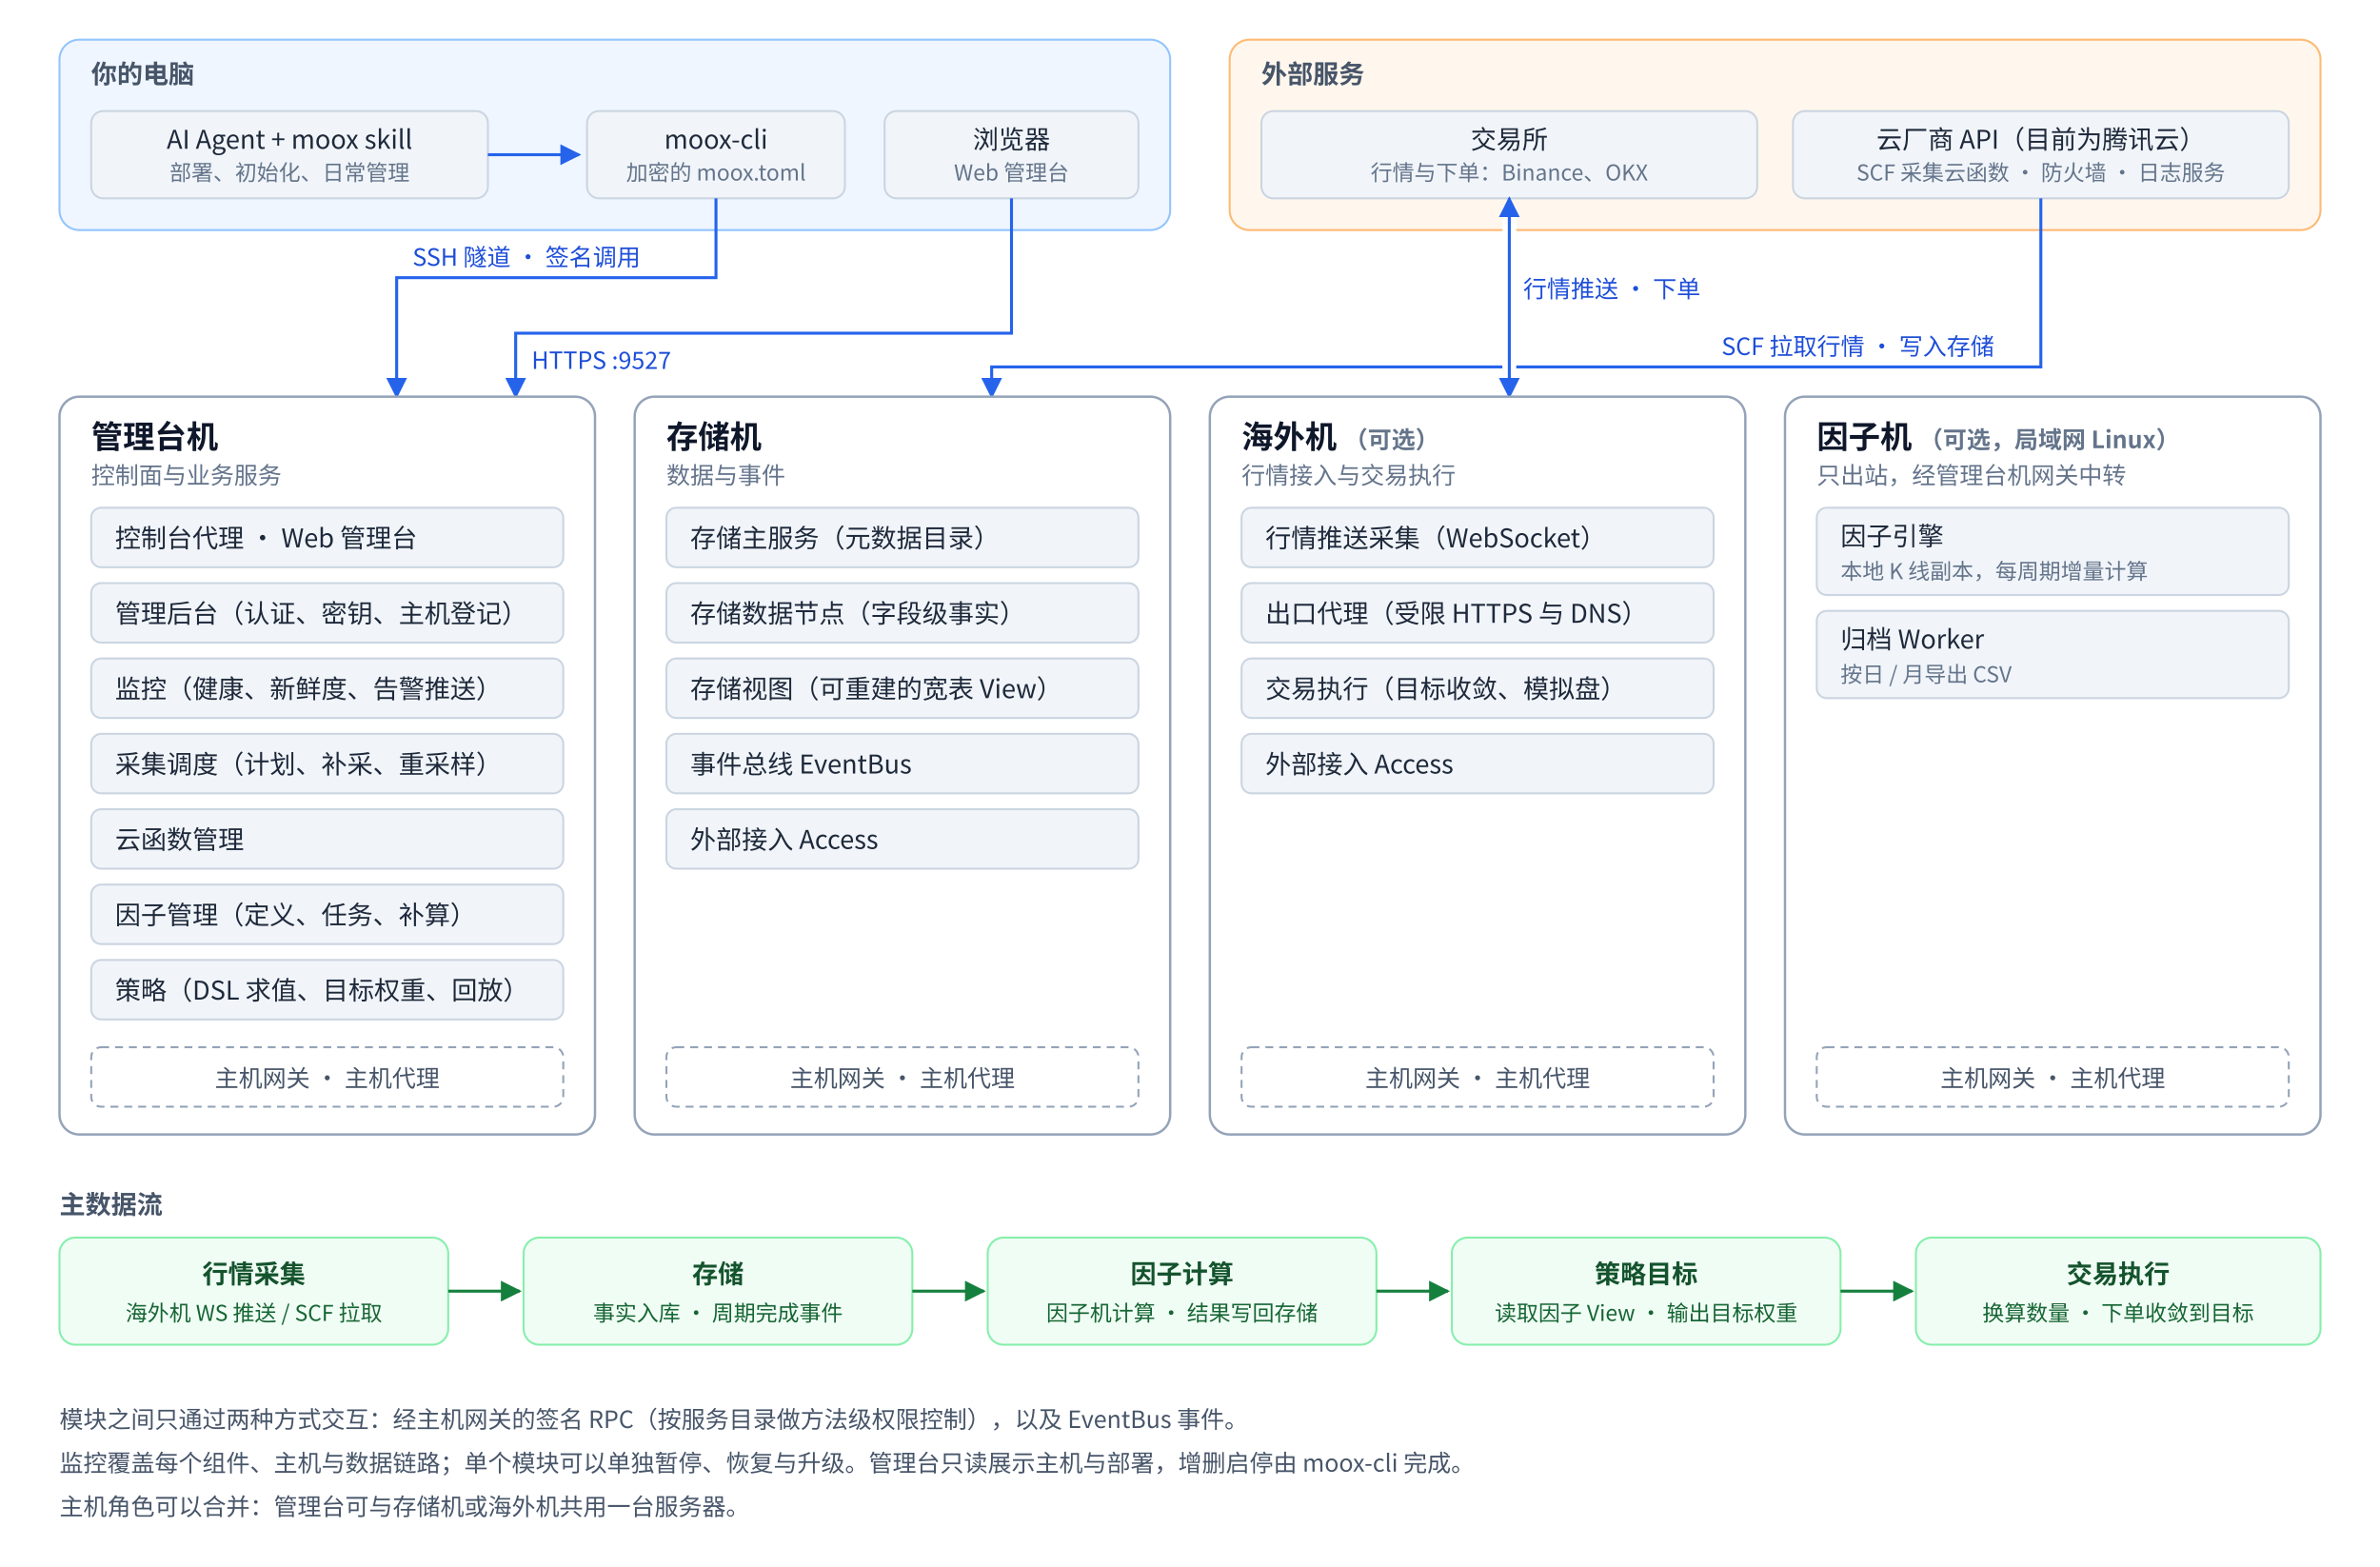
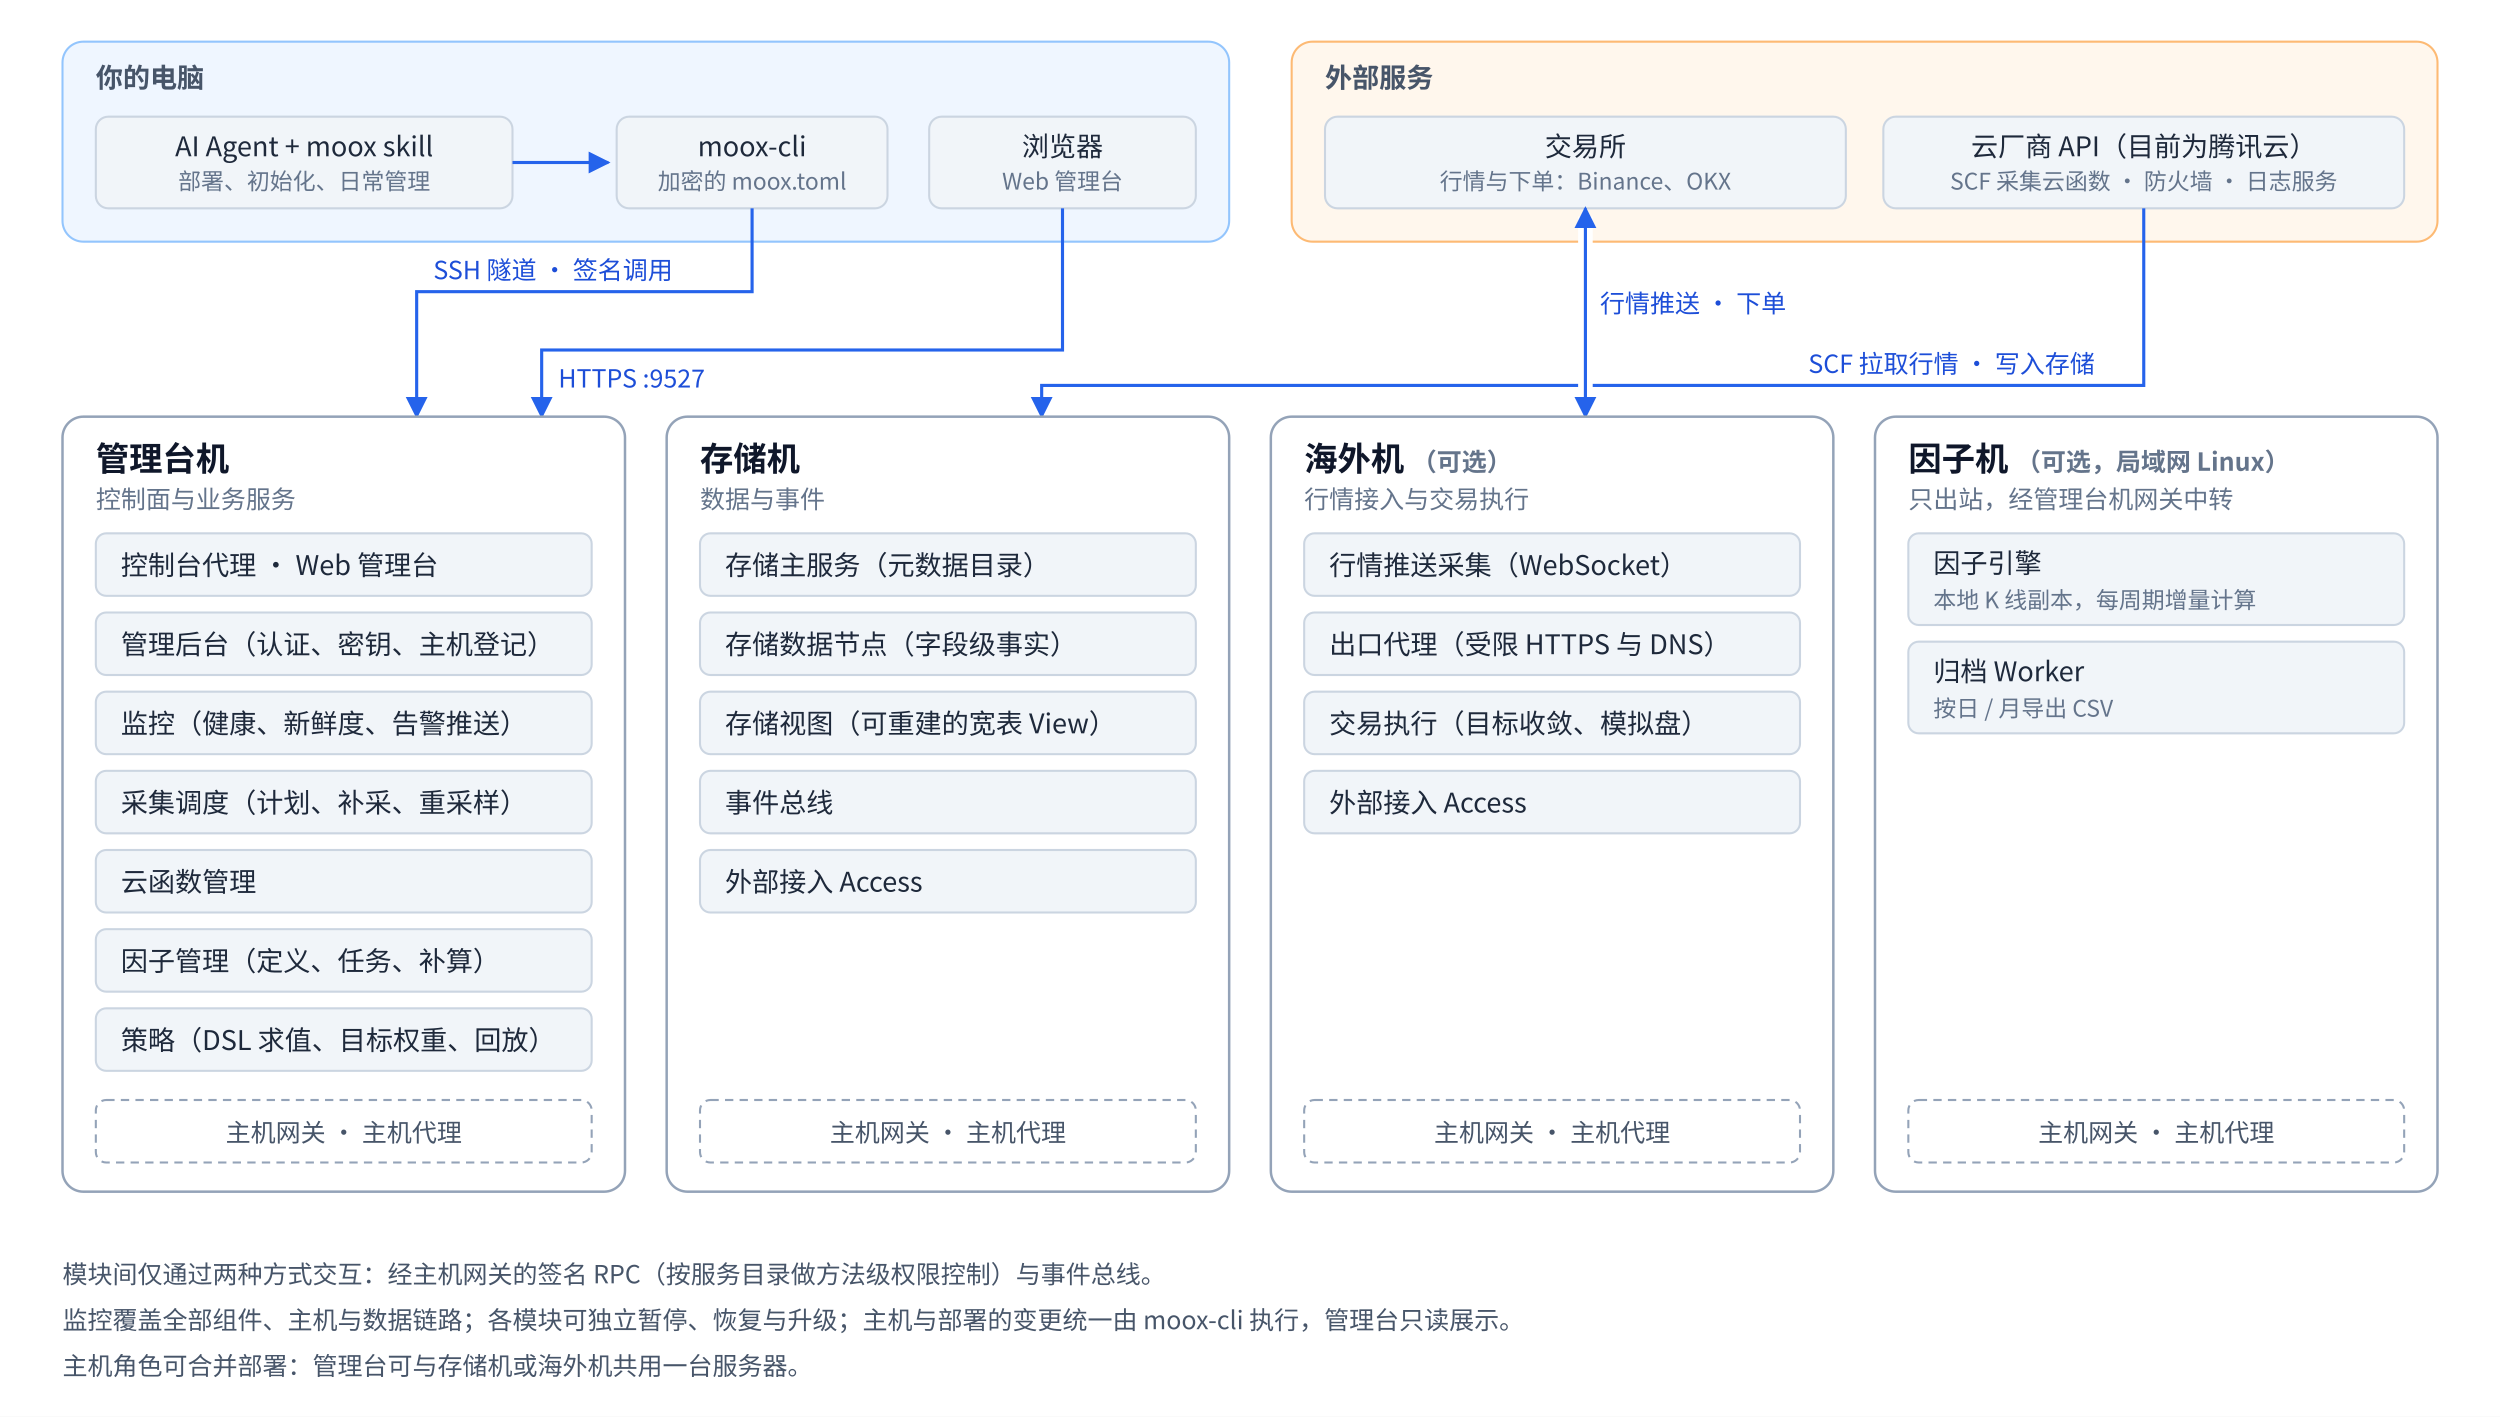
- <svg xmlns="http://www.w3.org/2000/svg" viewBox="0 0 1200 790" width="1200" height="790" font-family="-apple-system, BlinkMacSystemFont, 'PingFang SC', 'Hiragino Sans GB', 'Microsoft YaHei', 'Noto Sans CJK SC', sans-serif">
+ <svg xmlns="http://www.w3.org/2000/svg" viewBox="0 0 1200 680" width="1200" height="680" font-family="-apple-system, BlinkMacSystemFont, 'PingFang SC', 'Hiragino Sans GB', 'Microsoft YaHei', 'Noto Sans CJK SC', sans-serif">
  <defs>
    <marker id="arrow" viewBox="0 0 10 10" refX="9" refY="5" markerWidth="7" markerHeight="7" orient="auto-start-reverse">
      <path d="M0,0 L10,5 L0,10 z" fill="#2563eb" />
-     </marker>
-     <marker id="arrow-green" viewBox="0 0 10 10" refX="9" refY="5" markerWidth="7" markerHeight="7" orient="auto">
-       <path d="M0,0 L10,5 L0,10 z" fill="#15803d" />
    </marker>
    <style>
      .band { fill: #f8fafc; stroke: #cbd5e1; }
      .host { fill: #ffffff; stroke: #94a3b8; stroke-width: 1.2; }
      .host-head { font-size: 16px; font-weight: 600; fill: #0f172a; }
      .host-sub { font-size: 12px; fill: #64748b; }
      .chip { fill: #f1f5f9; stroke: #cbd5e1; }
      .chip-text { font-size: 13px; fill: #1e293b; }
      .chip-note { font-size: 11px; fill: #64748b; }
      .infra { fill: #ffffff; stroke: #94a3b8; stroke-dasharray: 4 3; }
      .infra-text { font-size: 12px; fill: #475569; }
      .ext { fill: #fff7ed; stroke: #fdba74; }
      .local { fill: #eff6ff; stroke: #93c5fd; }
      .label { font-size: 12px; fill: #1d4ed8; }
      .section { font-size: 13px; font-weight: 600; fill: #475569; }
-       .flow { fill: #f0fdf4; stroke: #86efac; }
-       .flow-text { font-size: 13px; font-weight: 600; fill: #14532d; }
-       .flow-note { font-size: 11px; fill: #166534; }
      .foot { font-size: 12px; fill: #475569; }
      .line { stroke: #2563eb; stroke-width: 1.5; fill: none; }
    </style>
  </defs>
-   <rect x="0" y="0" width="1200" height="790" fill="#ffffff" />
+   <rect x="0" y="0" width="1200" height="680" fill="#ffffff" />
  <rect class="local" x="30" y="20" width="560" height="96" rx="10" />
  <text class="section" x="46" y="42">你的电脑</text>
  <rect class="chip" x="46" y="56" width="200" height="44" rx="6" fill="#ffffff" />
  <text class="chip-text" x="146" y="75" text-anchor="middle">AI Agent + moox skill</text>
  <text class="chip-note" x="146" y="91" text-anchor="middle">部署、初始化、日常管理</text>
  <path class="line" d="M246,78 L292,78" marker-end="url(#arrow)" />
  <rect class="chip" x="296" y="56" width="130" height="44" rx="6" fill="#ffffff" />
  <text class="chip-text" x="361" y="75" text-anchor="middle">moox-cli</text>
  <text class="chip-note" x="361" y="91" text-anchor="middle">加密的 moox.toml</text>
  <rect class="chip" x="446" y="56" width="128" height="44" rx="6" fill="#ffffff" />
  <text class="chip-text" x="510" y="75" text-anchor="middle">浏览器</text>
  <text class="chip-note" x="510" y="91" text-anchor="middle">Web 管理台</text>
  <rect class="ext" x="620" y="20" width="550" height="96" rx="10" />
  <text class="section" x="636" y="42">外部服务</text>
  <rect class="chip" x="636" y="56" width="250" height="44" rx="6" fill="#ffffff" />
  <text class="chip-text" x="761" y="75" text-anchor="middle">交易所</text>
  <text class="chip-note" x="761" y="91" text-anchor="middle">行情与下单：Binance、OKX</text>
  <rect class="chip" x="904" y="56" width="250" height="44" rx="6" fill="#ffffff" />
  <text class="chip-text" x="1029" y="75" text-anchor="middle">云厂商 API（目前为腾讯云）</text>
  <text class="chip-note" x="1029" y="91" text-anchor="middle">SCF 采集云函数 · 防火墙 · 日志服务</text>
  <path class="line" d="M1029,100 L1029,185 L500,185 L500,200" marker-end="url(#arrow)" />
  <text class="label" x="868" y="179">SCF 拉取行情 · 写入存储</text>
  <path d="M761,104 L761,196" stroke="#ffffff" stroke-width="7" />
  <path class="line" d="M761,100 L761,200" marker-end="url(#arrow)" marker-start="url(#arrow)" />
  <text class="label" x="768" y="150">行情推送 · 下单</text>
  <path class="line" d="M361,100 L361,140 L200,140 L200,200" marker-end="url(#arrow)" />
  <text class="label" x="208" y="134">SSH 隧道 · 签名调用</text>
  <path class="line" d="M510,100 L510,168 L260,168 L260,200" marker-end="url(#arrow)" />
  <text class="label" x="268" y="186">HTTPS :9527</text>
  <g transform="translate(0,30)">
    <rect class="host" x="30" y="170" width="270" height="372" rx="10" />
    <text class="host-head" x="46" y="196">管理台机</text>
    <text class="host-sub" x="46" y="214">控制面与业务服务</text>
    <rect class="chip" x="46" y="226" width="238" height="30" rx="5" />
    <text class="chip-text" x="58" y="246">控制台代理 · Web 管理台</text>
    <rect class="chip" x="46" y="264" width="238" height="30" rx="5" />
    <text class="chip-text" x="58" y="284">管理后台（认证、密钥、主机登记）</text>
    <rect class="chip" x="46" y="302" width="238" height="30" rx="5" />
    <text class="chip-text" x="58" y="322">监控（健康、新鲜度、告警推送）</text>
    <rect class="chip" x="46" y="340" width="238" height="30" rx="5" />
    <text class="chip-text" x="58" y="360">采集调度（计划、补采、重采样）</text>
    <rect class="chip" x="46" y="378" width="238" height="30" rx="5" />
    <text class="chip-text" x="58" y="398">云函数管理</text>
    <rect class="chip" x="46" y="416" width="238" height="30" rx="5" />
    <text class="chip-text" x="58" y="436">因子管理（定义、任务、补算）</text>
    <rect class="chip" x="46" y="454" width="238" height="30" rx="5" />
    <text class="chip-text" x="58" y="474">策略（DSL 求值、目标权重、回放）</text>
    <rect class="infra" x="46" y="498" width="238" height="30" rx="5" />
    <text class="infra-text" x="165" y="518" text-anchor="middle">主机网关 · 主机代理</text>
    <rect class="host" x="320" y="170" width="270" height="372" rx="10" />
    <text class="host-head" x="336" y="196">存储机</text>
    <text class="host-sub" x="336" y="214">数据与事件</text>
    <rect class="chip" x="336" y="226" width="238" height="30" rx="5" />
    <text class="chip-text" x="348" y="246">存储主服务（元数据目录）</text>
    <rect class="chip" x="336" y="264" width="238" height="30" rx="5" />
    <text class="chip-text" x="348" y="284">存储数据节点（字段级事实）</text>
    <rect class="chip" x="336" y="302" width="238" height="30" rx="5" />
    <text class="chip-text" x="348" y="322">存储视图（可重建的宽表 View）</text>
    <rect class="chip" x="336" y="340" width="238" height="30" rx="5" />
-     <text class="chip-text" x="348" y="360">事件总线 EventBus</text>
+     <text class="chip-text" x="348" y="360">事件总线</text>
    <rect class="chip" x="336" y="378" width="238" height="30" rx="5" />
    <text class="chip-text" x="348" y="398">外部接入 Access</text>
    <rect class="infra" x="336" y="498" width="238" height="30" rx="5" />
    <text class="infra-text" x="455" y="518" text-anchor="middle">主机网关 · 主机代理</text>
    <rect class="host" x="610" y="170" width="270" height="372" rx="10" />
    <text class="host-head" x="626" y="196">海外机 <tspan class="host-sub">（可选）</tspan>
    </text>
    <text class="host-sub" x="626" y="214">行情接入与交易执行</text>
    <rect class="chip" x="626" y="226" width="238" height="30" rx="5" />
    <text class="chip-text" x="638" y="246">行情推送采集（WebSocket）</text>
    <rect class="chip" x="626" y="264" width="238" height="30" rx="5" />
    <text class="chip-text" x="638" y="284">出口代理（受限 HTTPS 与 DNS）</text>
    <rect class="chip" x="626" y="302" width="238" height="30" rx="5" />
    <text class="chip-text" x="638" y="322">交易执行（目标收敛、模拟盘）</text>
    <rect class="chip" x="626" y="340" width="238" height="30" rx="5" />
    <text class="chip-text" x="638" y="360">外部接入 Access</text>
    <rect class="infra" x="626" y="498" width="238" height="30" rx="5" />
    <text class="infra-text" x="745" y="518" text-anchor="middle">主机网关 · 主机代理</text>
    <rect class="host" x="900" y="170" width="270" height="372" rx="10" />
    <text class="host-head" x="916" y="196">因子机 <tspan class="host-sub">（可选，局域网 Linux）</tspan>
    </text>
    <text class="host-sub" x="916" y="214">只出站，经管理台机网关中转</text>
    <rect class="chip" x="916" y="226" width="238" height="44" rx="5" />
    <text class="chip-text" x="928" y="245">因子引擎</text>
    <text class="chip-note" x="928" y="262">本地 K 线副本，每周期增量计算</text>
    <rect class="chip" x="916" y="278" width="238" height="44" rx="5" />
    <text class="chip-text" x="928" y="297">归档 Worker</text>
    <text class="chip-note" x="928" y="314">按日 / 月导出 CSV</text>
    <rect class="infra" x="916" y="498" width="238" height="30" rx="5" />
    <text class="infra-text" x="1035" y="518" text-anchor="middle">主机网关 · 主机代理</text>
-     <text class="section" x="30" y="582">主数据流</text>
-     <rect class="flow" x="30" y="594" width="196" height="54" rx="8" />
-     <text class="flow-text" x="128" y="617" text-anchor="middle">行情采集</text>
-     <text class="flow-note" x="128" y="636" text-anchor="middle">海外机 WS 推送 / SCF 拉取</text>
-     <path d="M226,621 L262,621" stroke="#15803d" stroke-width="1.5" marker-end="url(#arrow-green)" />
-     <rect class="flow" x="264" y="594" width="196" height="54" rx="8" />
-     <text class="flow-text" x="362" y="617" text-anchor="middle">存储</text>
-     <text class="flow-note" x="362" y="636" text-anchor="middle">事实入库 · 周期完成事件</text>
-     <path d="M460,621 L496,621" stroke="#15803d" stroke-width="1.5" marker-end="url(#arrow-green)" />
-     <rect class="flow" x="498" y="594" width="196" height="54" rx="8" />
-     <text class="flow-text" x="596" y="617" text-anchor="middle">因子计算</text>
-     <text class="flow-note" x="596" y="636" text-anchor="middle">因子机计算 · 结果写回存储</text>
-     <path d="M694,621 L730,621" stroke="#15803d" stroke-width="1.5" marker-end="url(#arrow-green)" />
-     <rect class="flow" x="732" y="594" width="196" height="54" rx="8" />
-     <text class="flow-text" x="830" y="617" text-anchor="middle">策略目标</text>
-     <text class="flow-note" x="830" y="636" text-anchor="middle">读取因子 View · 输出目标权重</text>
-     <path d="M928,621 L964,621" stroke="#15803d" stroke-width="1.5" marker-end="url(#arrow-green)" />
-     <rect class="flow" x="966" y="594" width="204" height="54" rx="8" />
-     <text class="flow-text" x="1068" y="617" text-anchor="middle">交易执行</text>
-     <text class="flow-note" x="1068" y="636" text-anchor="middle">换算数量 · 下单收敛到目标</text>
-     <text class="foot" x="30" y="690">模块之间只通过两种方式交互：经主机网关的签名 RPC（按服务目录做方法级权限控制），以及 EventBus 事件。</text>
-     <text class="foot" x="30" y="712">监控覆盖每个组件、主机与数据链路；单个模块可以单独暂停、恢复与升级。管理台只读展示主机与部署，增删启停由 moox-cli 完成。</text>
-     <text class="foot" x="30" y="734">主机角色可以合并：管理台可与存储机或海外机共用一台服务器。</text>
+     <text class="foot" x="30" y="586">模块间仅通过两种方式交互：经主机网关的签名 RPC（按服务目录做方法级权限控制）与事件总线。</text>
+     <text class="foot" x="30" y="608">监控覆盖全部组件、主机与数据链路；各模块可独立暂停、恢复与升级；主机与部署的变更统一由 moox-cli 执行，管理台只读展示。</text>
+     <text class="foot" x="30" y="630">主机角色可合并部署：管理台可与存储机或海外机共用一台服务器。</text>
  </g>
</svg>
